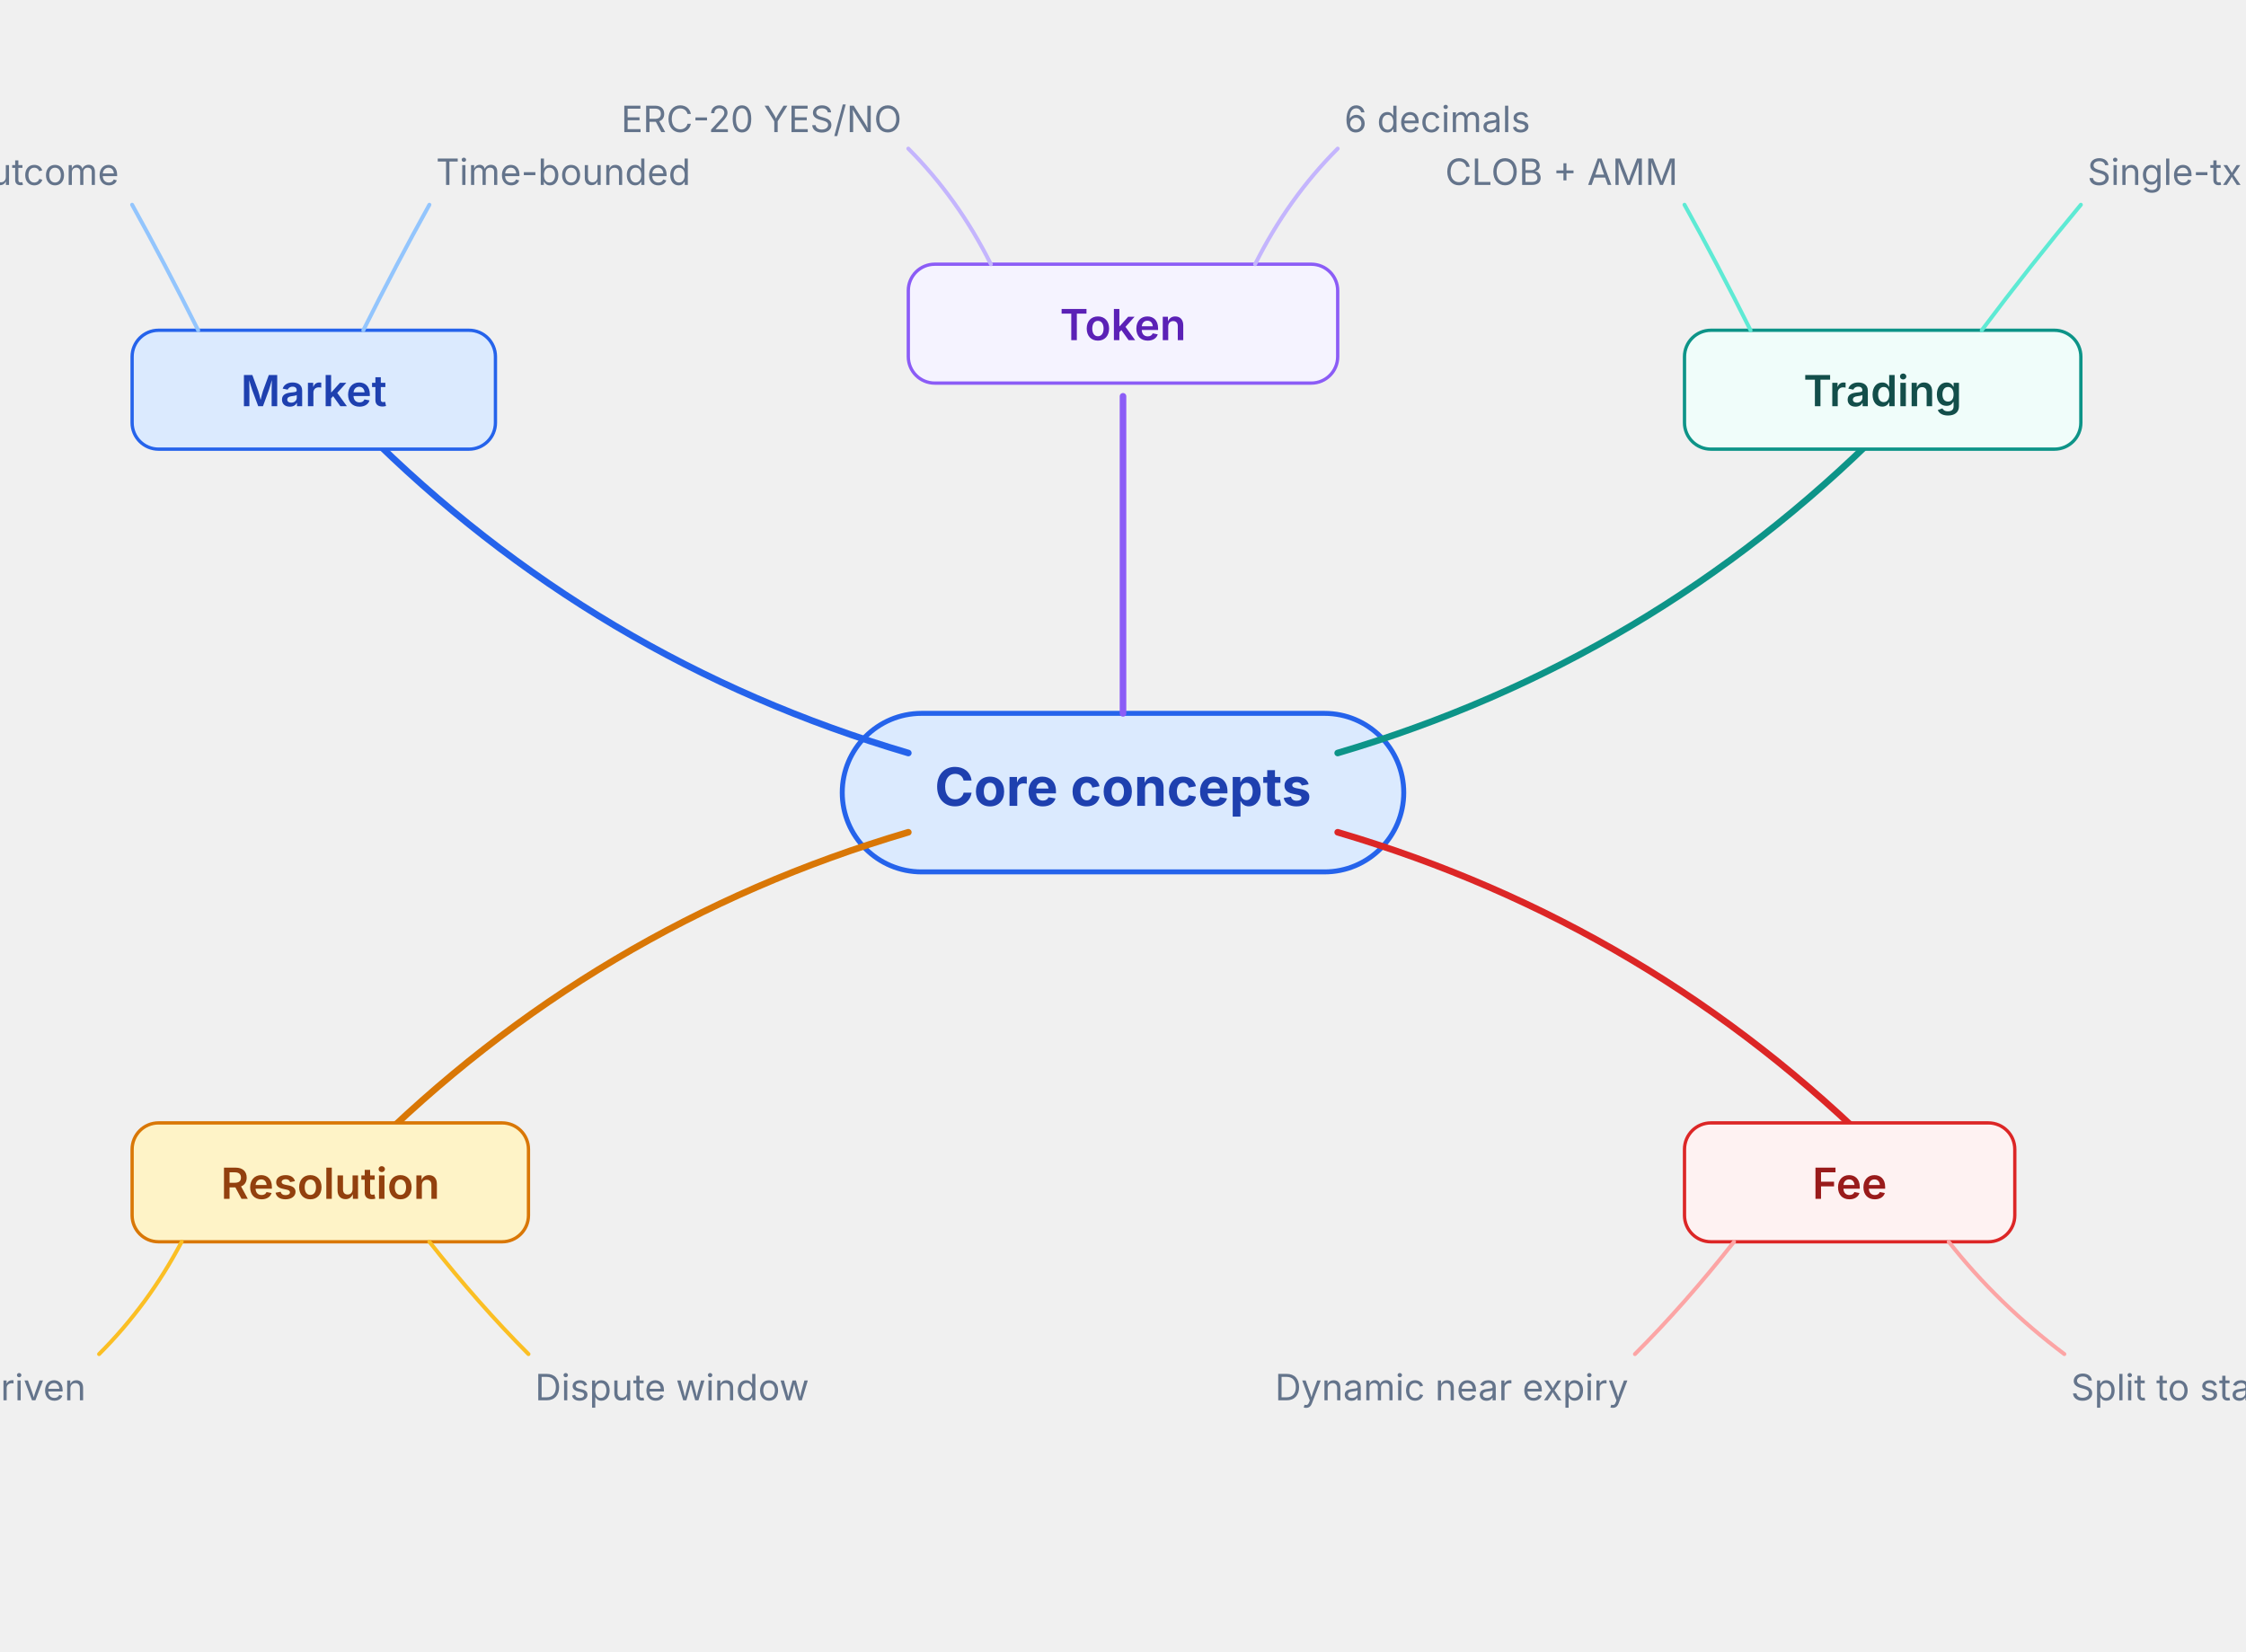
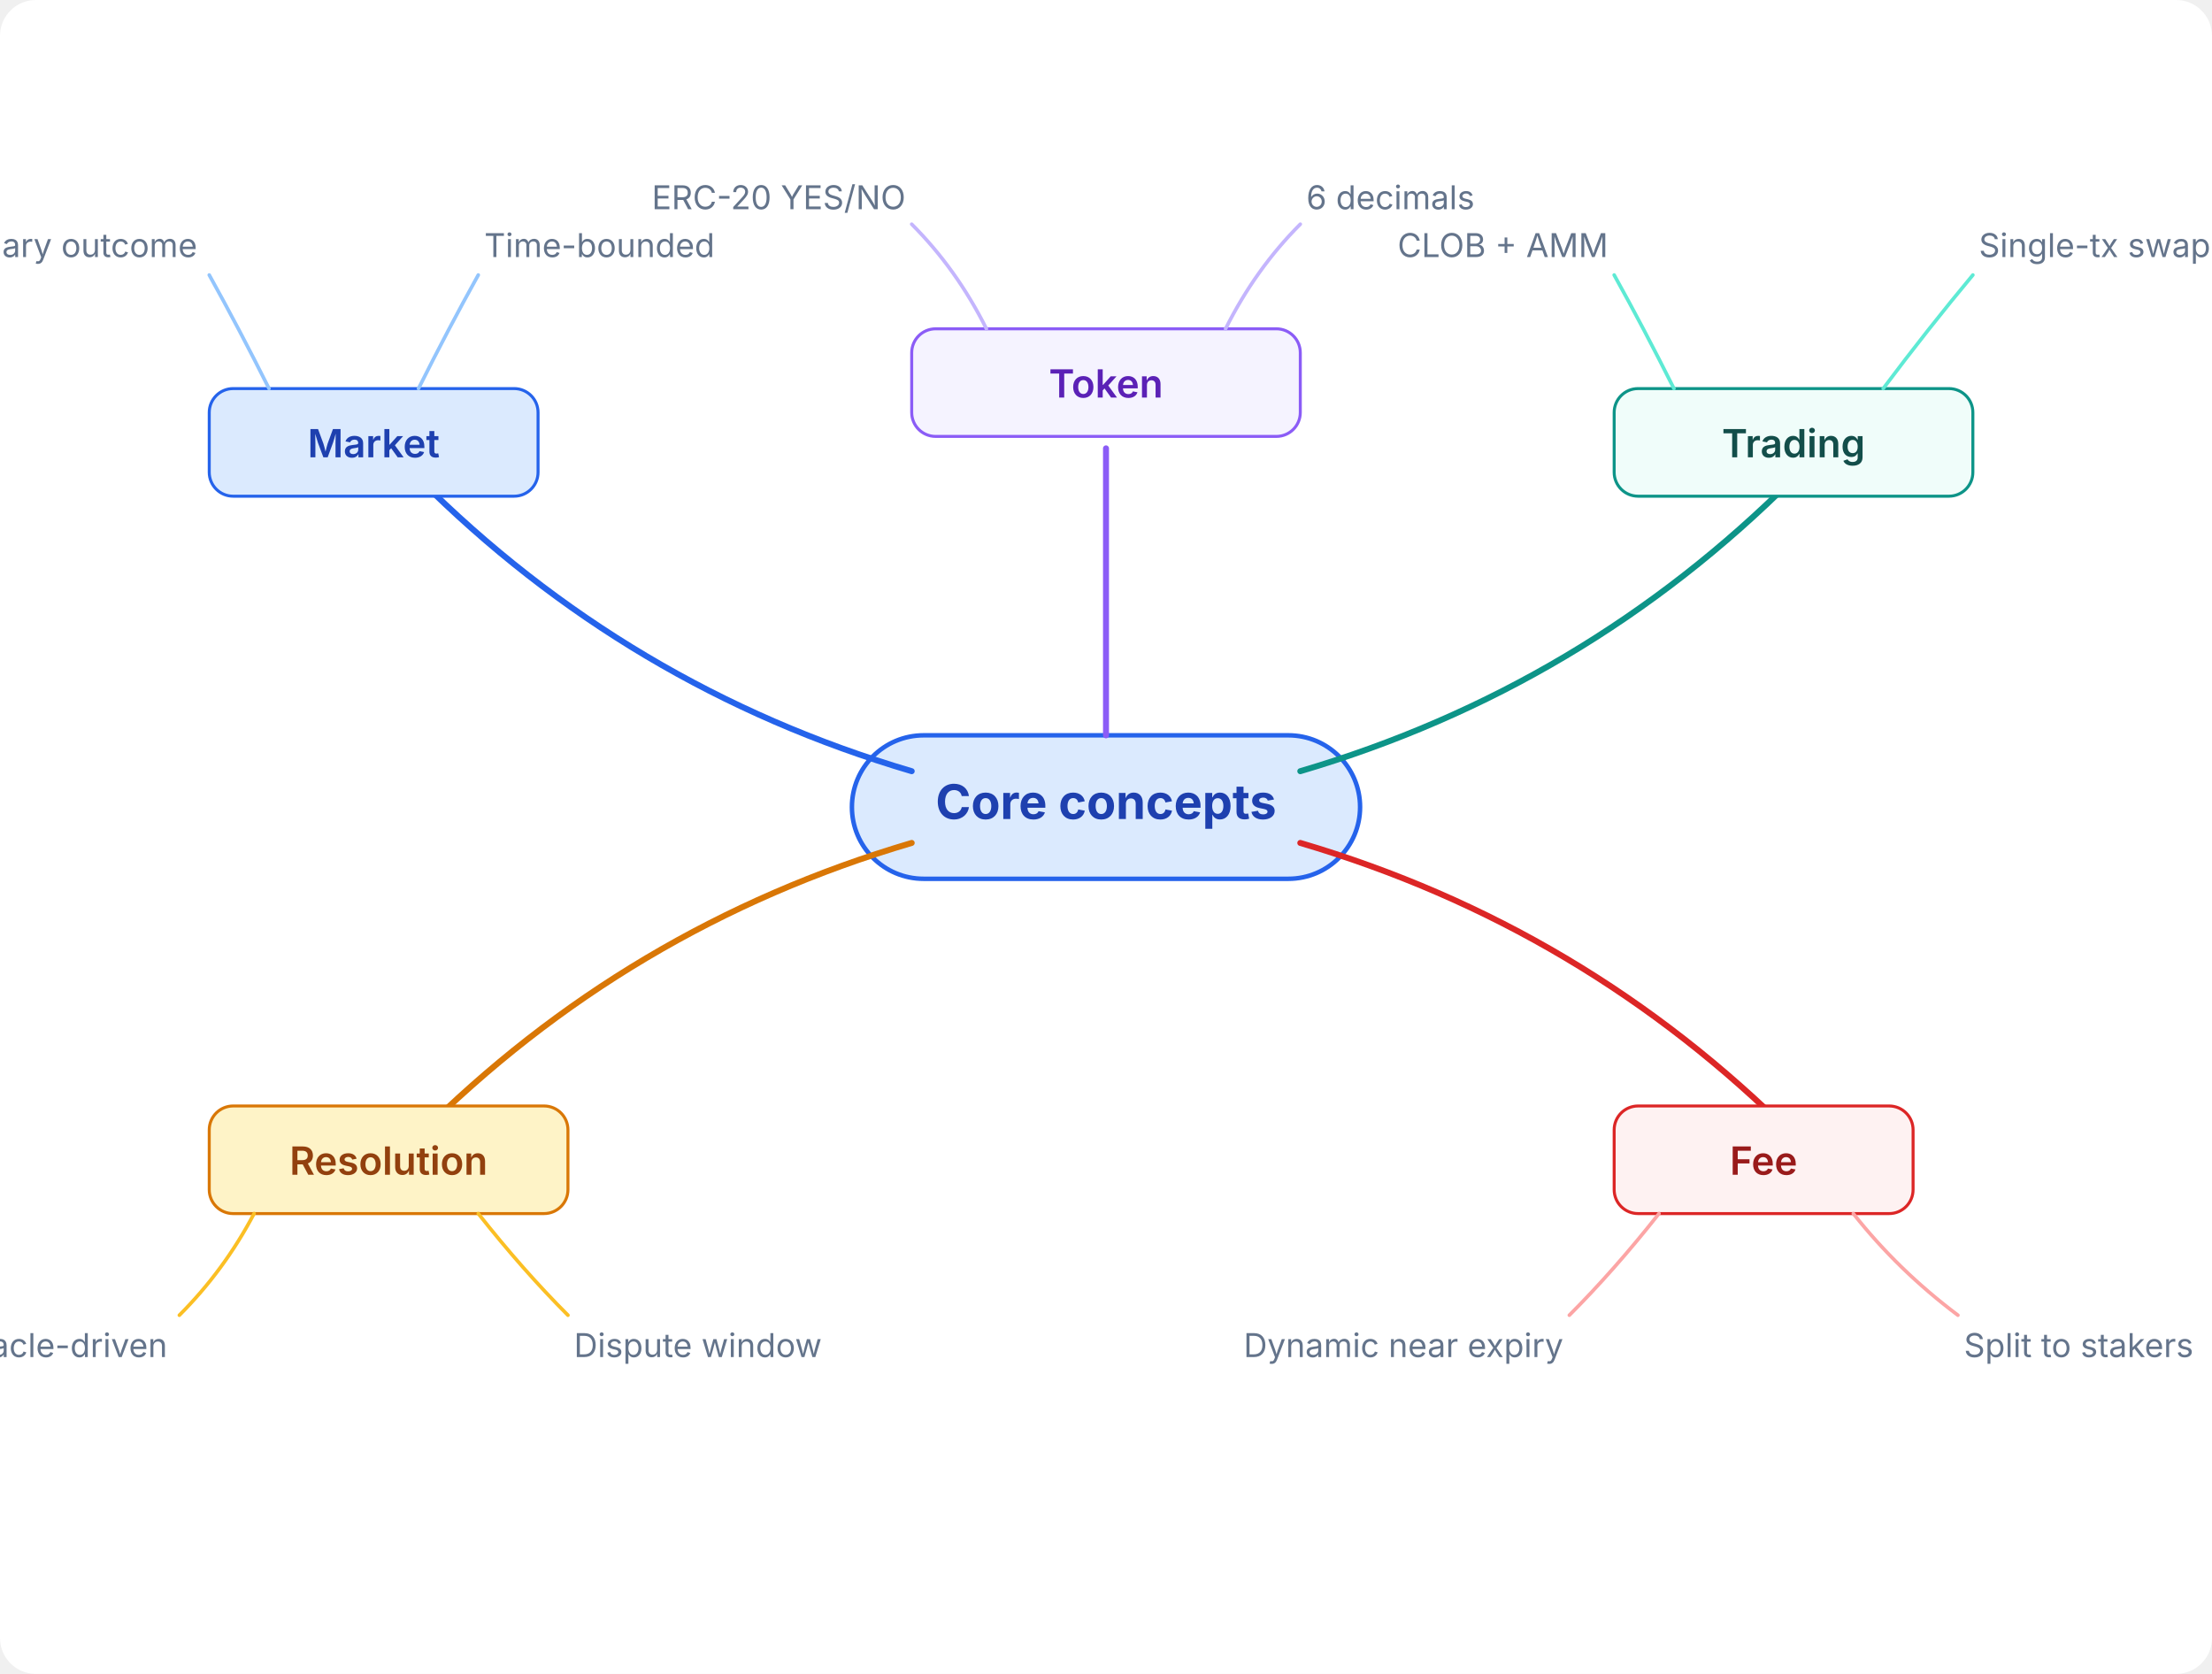
- <svg xmlns="http://www.w3.org/2000/svg" viewBox="0 0 680 500" font-family="Inter, system-ui, sans-serif">
-   <style>
+ <svg xmlns="http://www.w3.org/2000/svg" viewBox="0 0 740 560" font-family="Inter, system-ui, sans-serif">
+   <rect x="0" y="0" width="740" height="560" rx="12" fill="#ffffff" />
+   <g transform="translate(30,30)">
+     <style>
    .center { font-size: 16px; font-weight: 700; fill: #1e40af; }
    .l1 { font-size: 13px; font-weight: 600; }
    .l2 { font-size: 11px; fill: #64748b; }
    .branch { fill: none; stroke-width: 2; stroke-linecap: round; }
    .twig { fill: none; stroke-width: 1.2; stroke-linecap: round; }
  </style>
-   <rect x="255" y="216" width="170" height="48" rx="24" fill="#dbeafe" stroke="#2563eb" stroke-width="1.5" />
-   <text class="center" x="340" y="244" text-anchor="middle">Core concepts</text>
-   <path class="branch" stroke="#2563eb" d="M275 228 Q180 200 110 130" />
-   <rect x="40" y="100" width="110" height="36" rx="8" fill="#dbeafe" stroke="#2563eb" stroke-width="1" />
-   <text class="l1" fill="#1e40af" x="95" y="123" text-anchor="middle">Market</text>
-   <path class="twig" stroke="#93c5fd" d="M60 100 Q50 80 40 62" />
-   <text class="l2" x="36" y="56" text-anchor="end">Binary outcome</text>
-   <path class="twig" stroke="#93c5fd" d="M110 100 Q120 80 130 62" />
-   <text class="l2" x="132" y="56" text-anchor="start">Time-bounded</text>
-   <path class="branch" stroke="#8b5cf6" d="M340 216 Q340 160 340 120" />
-   <rect x="275" y="80" width="130" height="36" rx="8" fill="#f5f3ff" stroke="#8b5cf6" stroke-width="1" />
-   <text class="l1" fill="#5b21b6" x="340" y="103" text-anchor="middle">Token</text>
-   <path class="twig" stroke="#c4b5fd" d="M300 80 Q290 60 275 45" />
-   <text class="l2" x="273" y="40" text-anchor="end">ERC-20 YES/NO</text>
-   <path class="twig" stroke="#c4b5fd" d="M380 80 Q390 60 405 45" />
-   <text class="l2" x="407" y="40" text-anchor="start">6 decimals</text>
-   <path class="branch" stroke="#0d9488" d="M405 228 Q500 200 570 130" />
-   <rect x="510" y="100" width="120" height="36" rx="8" fill="#f0fdfa" stroke="#0d9488" stroke-width="1" />
-   <text class="l1" fill="#134e4a" x="570" y="123" text-anchor="middle">Trading</text>
-   <path class="twig" stroke="#5eead4" d="M530 100 Q520 80 510 62" />
-   <text class="l2" x="508" y="56" text-anchor="end">CLOB + AMM</text>
-   <path class="twig" stroke="#5eead4" d="M600 100 Q615 80 630 62" />
-   <text class="l2" x="632" y="56" text-anchor="start">Single-tx swap</text>
-   <path class="branch" stroke="#d97706" d="M275 252 Q180 280 110 350" />
-   <rect x="40" y="340" width="120" height="36" rx="8" fill="#fef3c7" stroke="#d97706" stroke-width="1" />
-   <text class="l1" fill="#92400e" x="100" y="363" text-anchor="middle">Resolution</text>
-   <path class="twig" stroke="#fbbf24" d="M55 376 Q45 395 30 410" />
-   <text class="l2" x="26" y="424" text-anchor="end">Oracle-driven</text>
-   <path class="twig" stroke="#fbbf24" d="M130 376 Q145 395 160 410" />
-   <text class="l2" x="162" y="424" text-anchor="start">Dispute window</text>
-   <path class="branch" stroke="#dc2626" d="M405 252 Q500 280 570 350" />
-   <rect x="510" y="340" width="100" height="36" rx="8" fill="#fef2f2" stroke="#dc2626" stroke-width="1" />
-   <text class="l1" fill="#991b1b" x="560" y="363" text-anchor="middle">Fee</text>
-   <path class="twig" stroke="#fca5a5" d="M525 376 Q510 395 495 410" />
-   <text class="l2" x="493" y="424" text-anchor="end">Dynamic near expiry</text>
-   <path class="twig" stroke="#fca5a5" d="M590 376 Q605 395 625 410" />
-   <text class="l2" x="627" y="424" text-anchor="start">Split to stakers</text>
+     <rect x="255" y="216" width="170" height="48" rx="24" fill="#dbeafe" stroke="#2563eb" stroke-width="1.5" />
+     <text class="center" x="340" y="244" text-anchor="middle">Core concepts</text>
+     <path class="branch" stroke="#2563eb" d="M275 228 Q180 200 110 130" />
+     <rect x="40" y="100" width="110" height="36" rx="8" fill="#dbeafe" stroke="#2563eb" stroke-width="1" />
+     <text class="l1" fill="#1e40af" x="95" y="123" text-anchor="middle">Market</text>
+     <path class="twig" stroke="#93c5fd" d="M60 100 Q50 80 40 62" />
+     <text class="l2" x="36" y="56" text-anchor="end">Binary outcome</text>
+     <path class="twig" stroke="#93c5fd" d="M110 100 Q120 80 130 62" />
+     <text class="l2" x="132" y="56" text-anchor="start">Time-bounded</text>
+     <path class="branch" stroke="#8b5cf6" d="M340 216 Q340 160 340 120" />
+     <rect x="275" y="80" width="130" height="36" rx="8" fill="#f5f3ff" stroke="#8b5cf6" stroke-width="1" />
+     <text class="l1" fill="#5b21b6" x="340" y="103" text-anchor="middle">Token</text>
+     <path class="twig" stroke="#c4b5fd" d="M300 80 Q290 60 275 45" />
+     <text class="l2" x="273" y="40" text-anchor="end">ERC-20 YES/NO</text>
+     <path class="twig" stroke="#c4b5fd" d="M380 80 Q390 60 405 45" />
+     <text class="l2" x="407" y="40" text-anchor="start">6 decimals</text>
+     <path class="branch" stroke="#0d9488" d="M405 228 Q500 200 570 130" />
+     <rect x="510" y="100" width="120" height="36" rx="8" fill="#f0fdfa" stroke="#0d9488" stroke-width="1" />
+     <text class="l1" fill="#134e4a" x="570" y="123" text-anchor="middle">Trading</text>
+     <path class="twig" stroke="#5eead4" d="M530 100 Q520 80 510 62" />
+     <text class="l2" x="508" y="56" text-anchor="end">CLOB + AMM</text>
+     <path class="twig" stroke="#5eead4" d="M600 100 Q615 80 630 62" />
+     <text class="l2" x="632" y="56" text-anchor="start">Single-tx swap</text>
+     <path class="branch" stroke="#d97706" d="M275 252 Q180 280 110 350" />
+     <rect x="40" y="340" width="120" height="36" rx="8" fill="#fef3c7" stroke="#d97706" stroke-width="1" />
+     <text class="l1" fill="#92400e" x="100" y="363" text-anchor="middle">Resolution</text>
+     <path class="twig" stroke="#fbbf24" d="M55 376 Q45 395 30 410" />
+     <text class="l2" x="26" y="424" text-anchor="end">Oracle-driven</text>
+     <path class="twig" stroke="#fbbf24" d="M130 376 Q145 395 160 410" />
+     <text class="l2" x="162" y="424" text-anchor="start">Dispute window</text>
+     <path class="branch" stroke="#dc2626" d="M405 252 Q500 280 570 350" />
+     <rect x="510" y="340" width="100" height="36" rx="8" fill="#fef2f2" stroke="#dc2626" stroke-width="1" />
+     <text class="l1" fill="#991b1b" x="560" y="363" text-anchor="middle">Fee</text>
+     <path class="twig" stroke="#fca5a5" d="M525 376 Q510 395 495 410" />
+     <text class="l2" x="493" y="424" text-anchor="end">Dynamic near expiry</text>
+     <path class="twig" stroke="#fca5a5" d="M590 376 Q605 395 625 410" />
+     <text class="l2" x="627" y="424" text-anchor="start">Split to stakers</text>
+   </g>
</svg>
